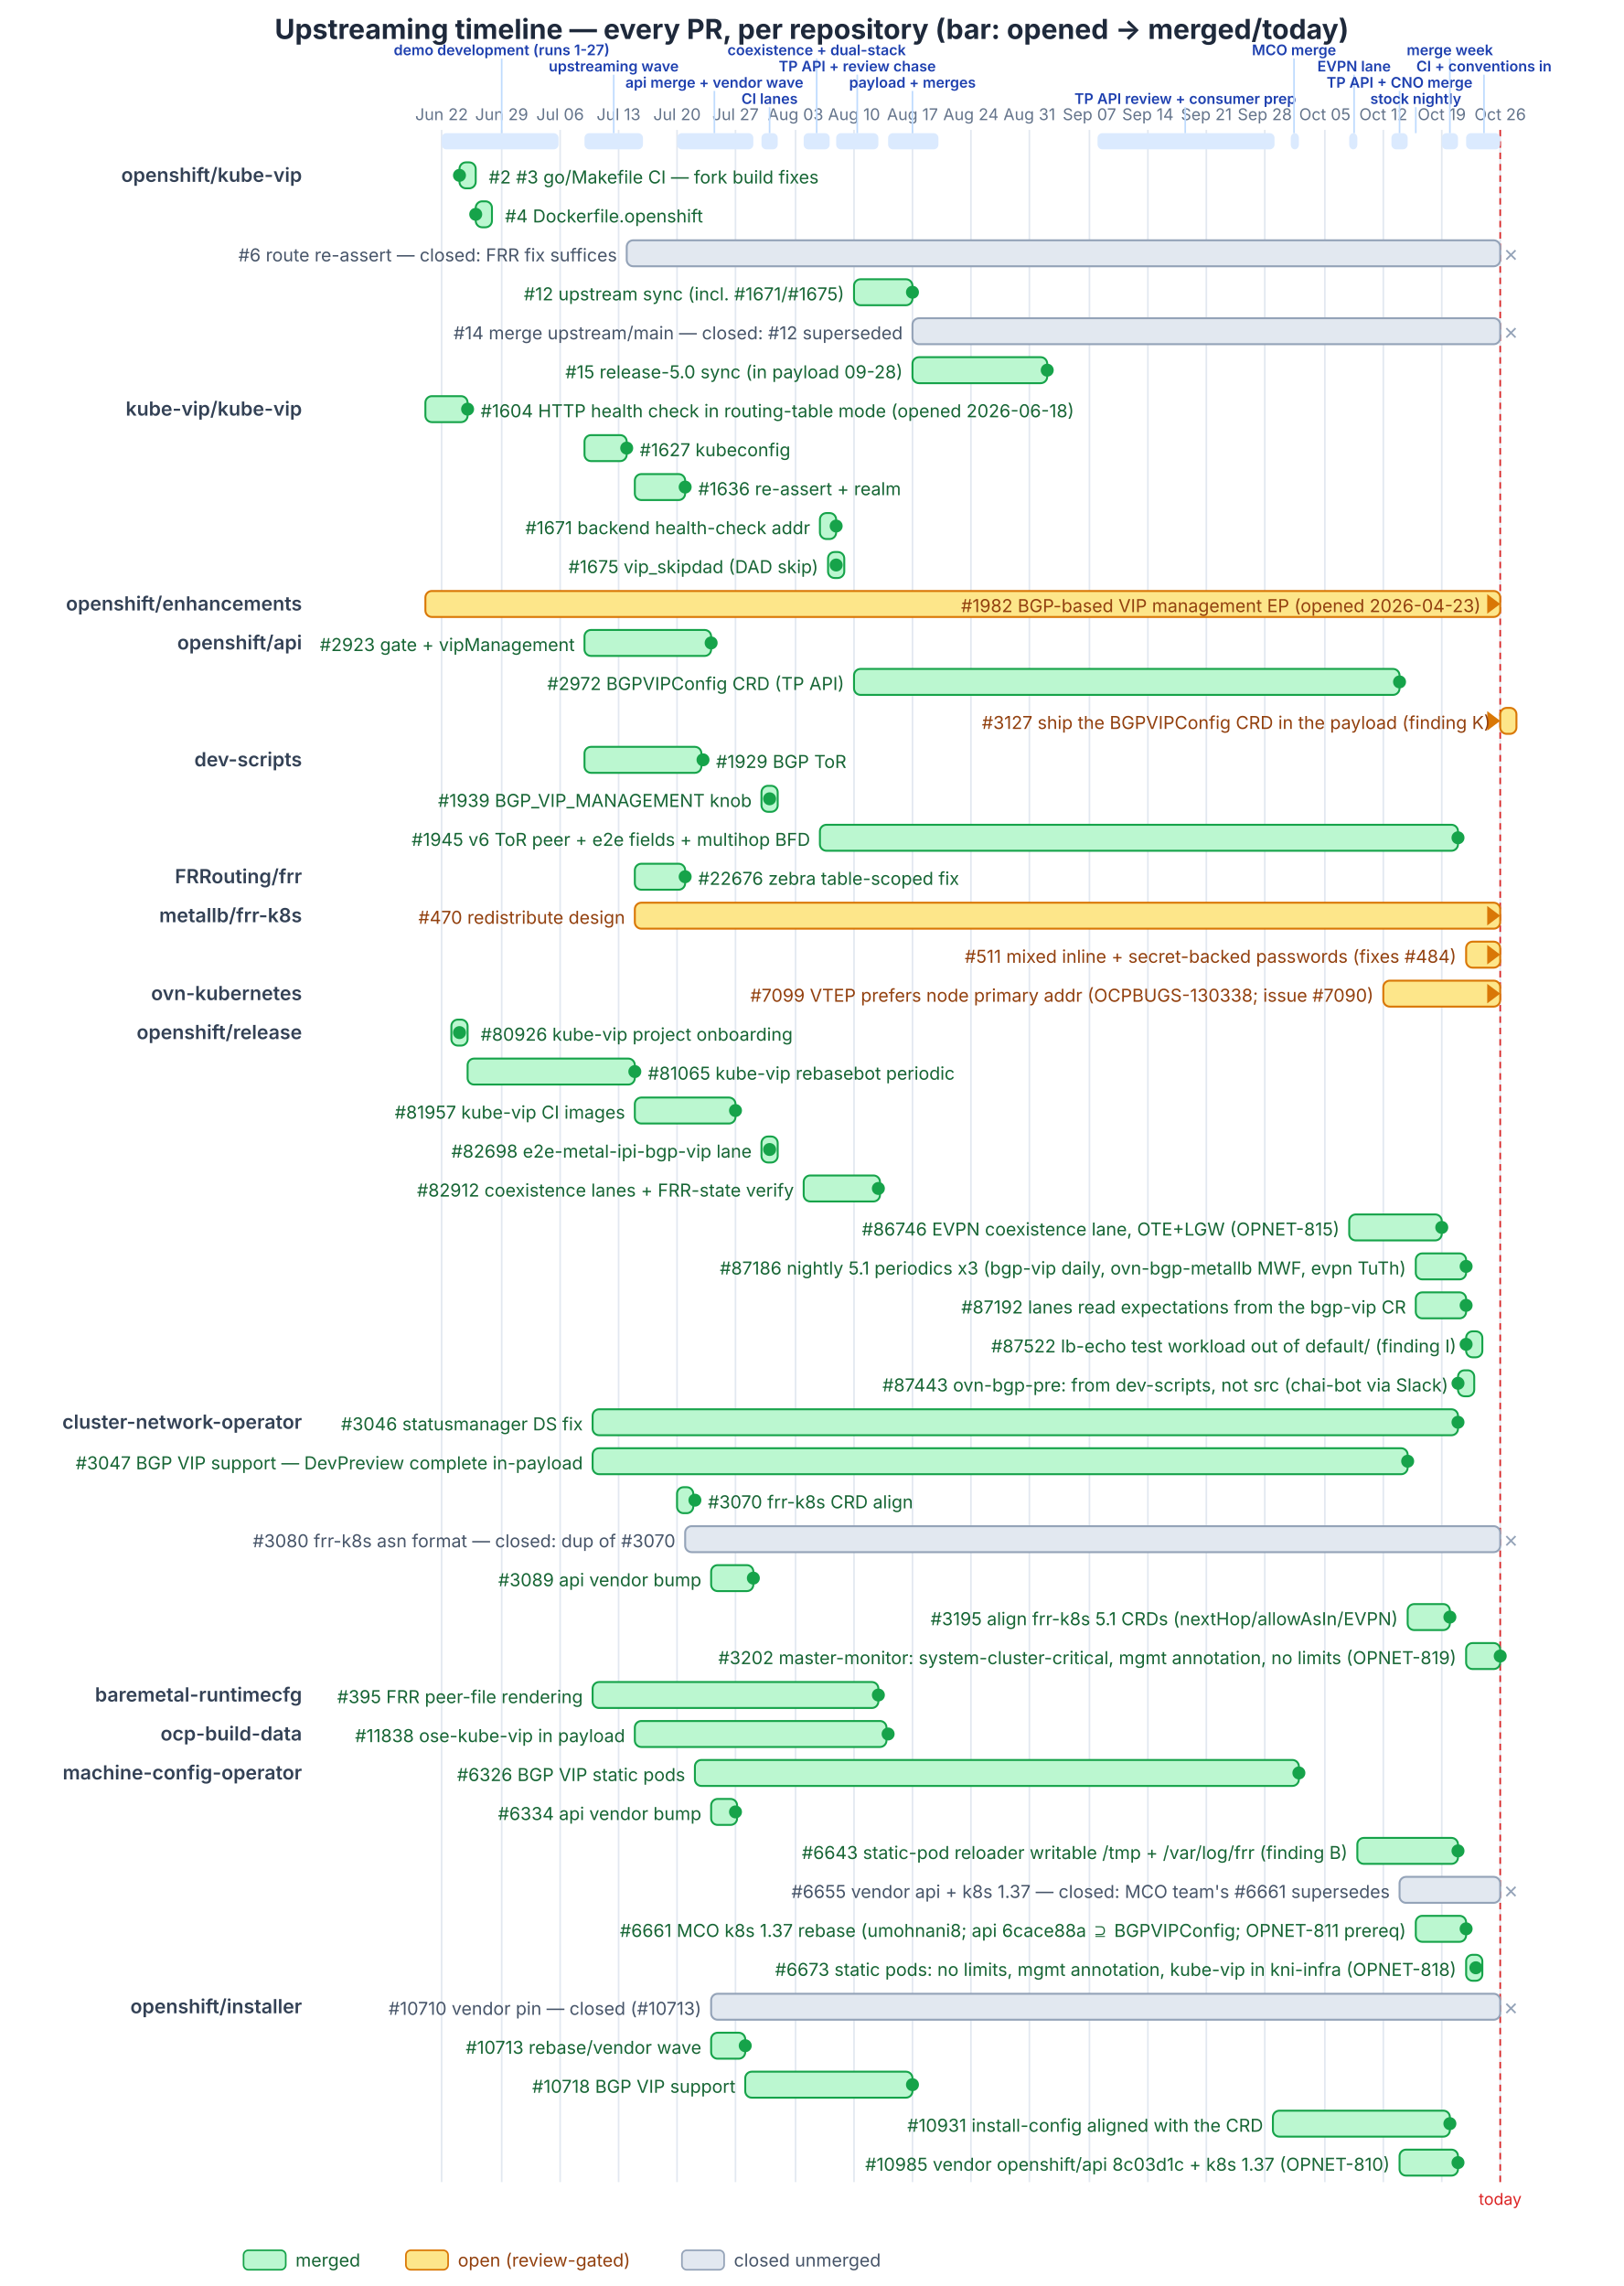
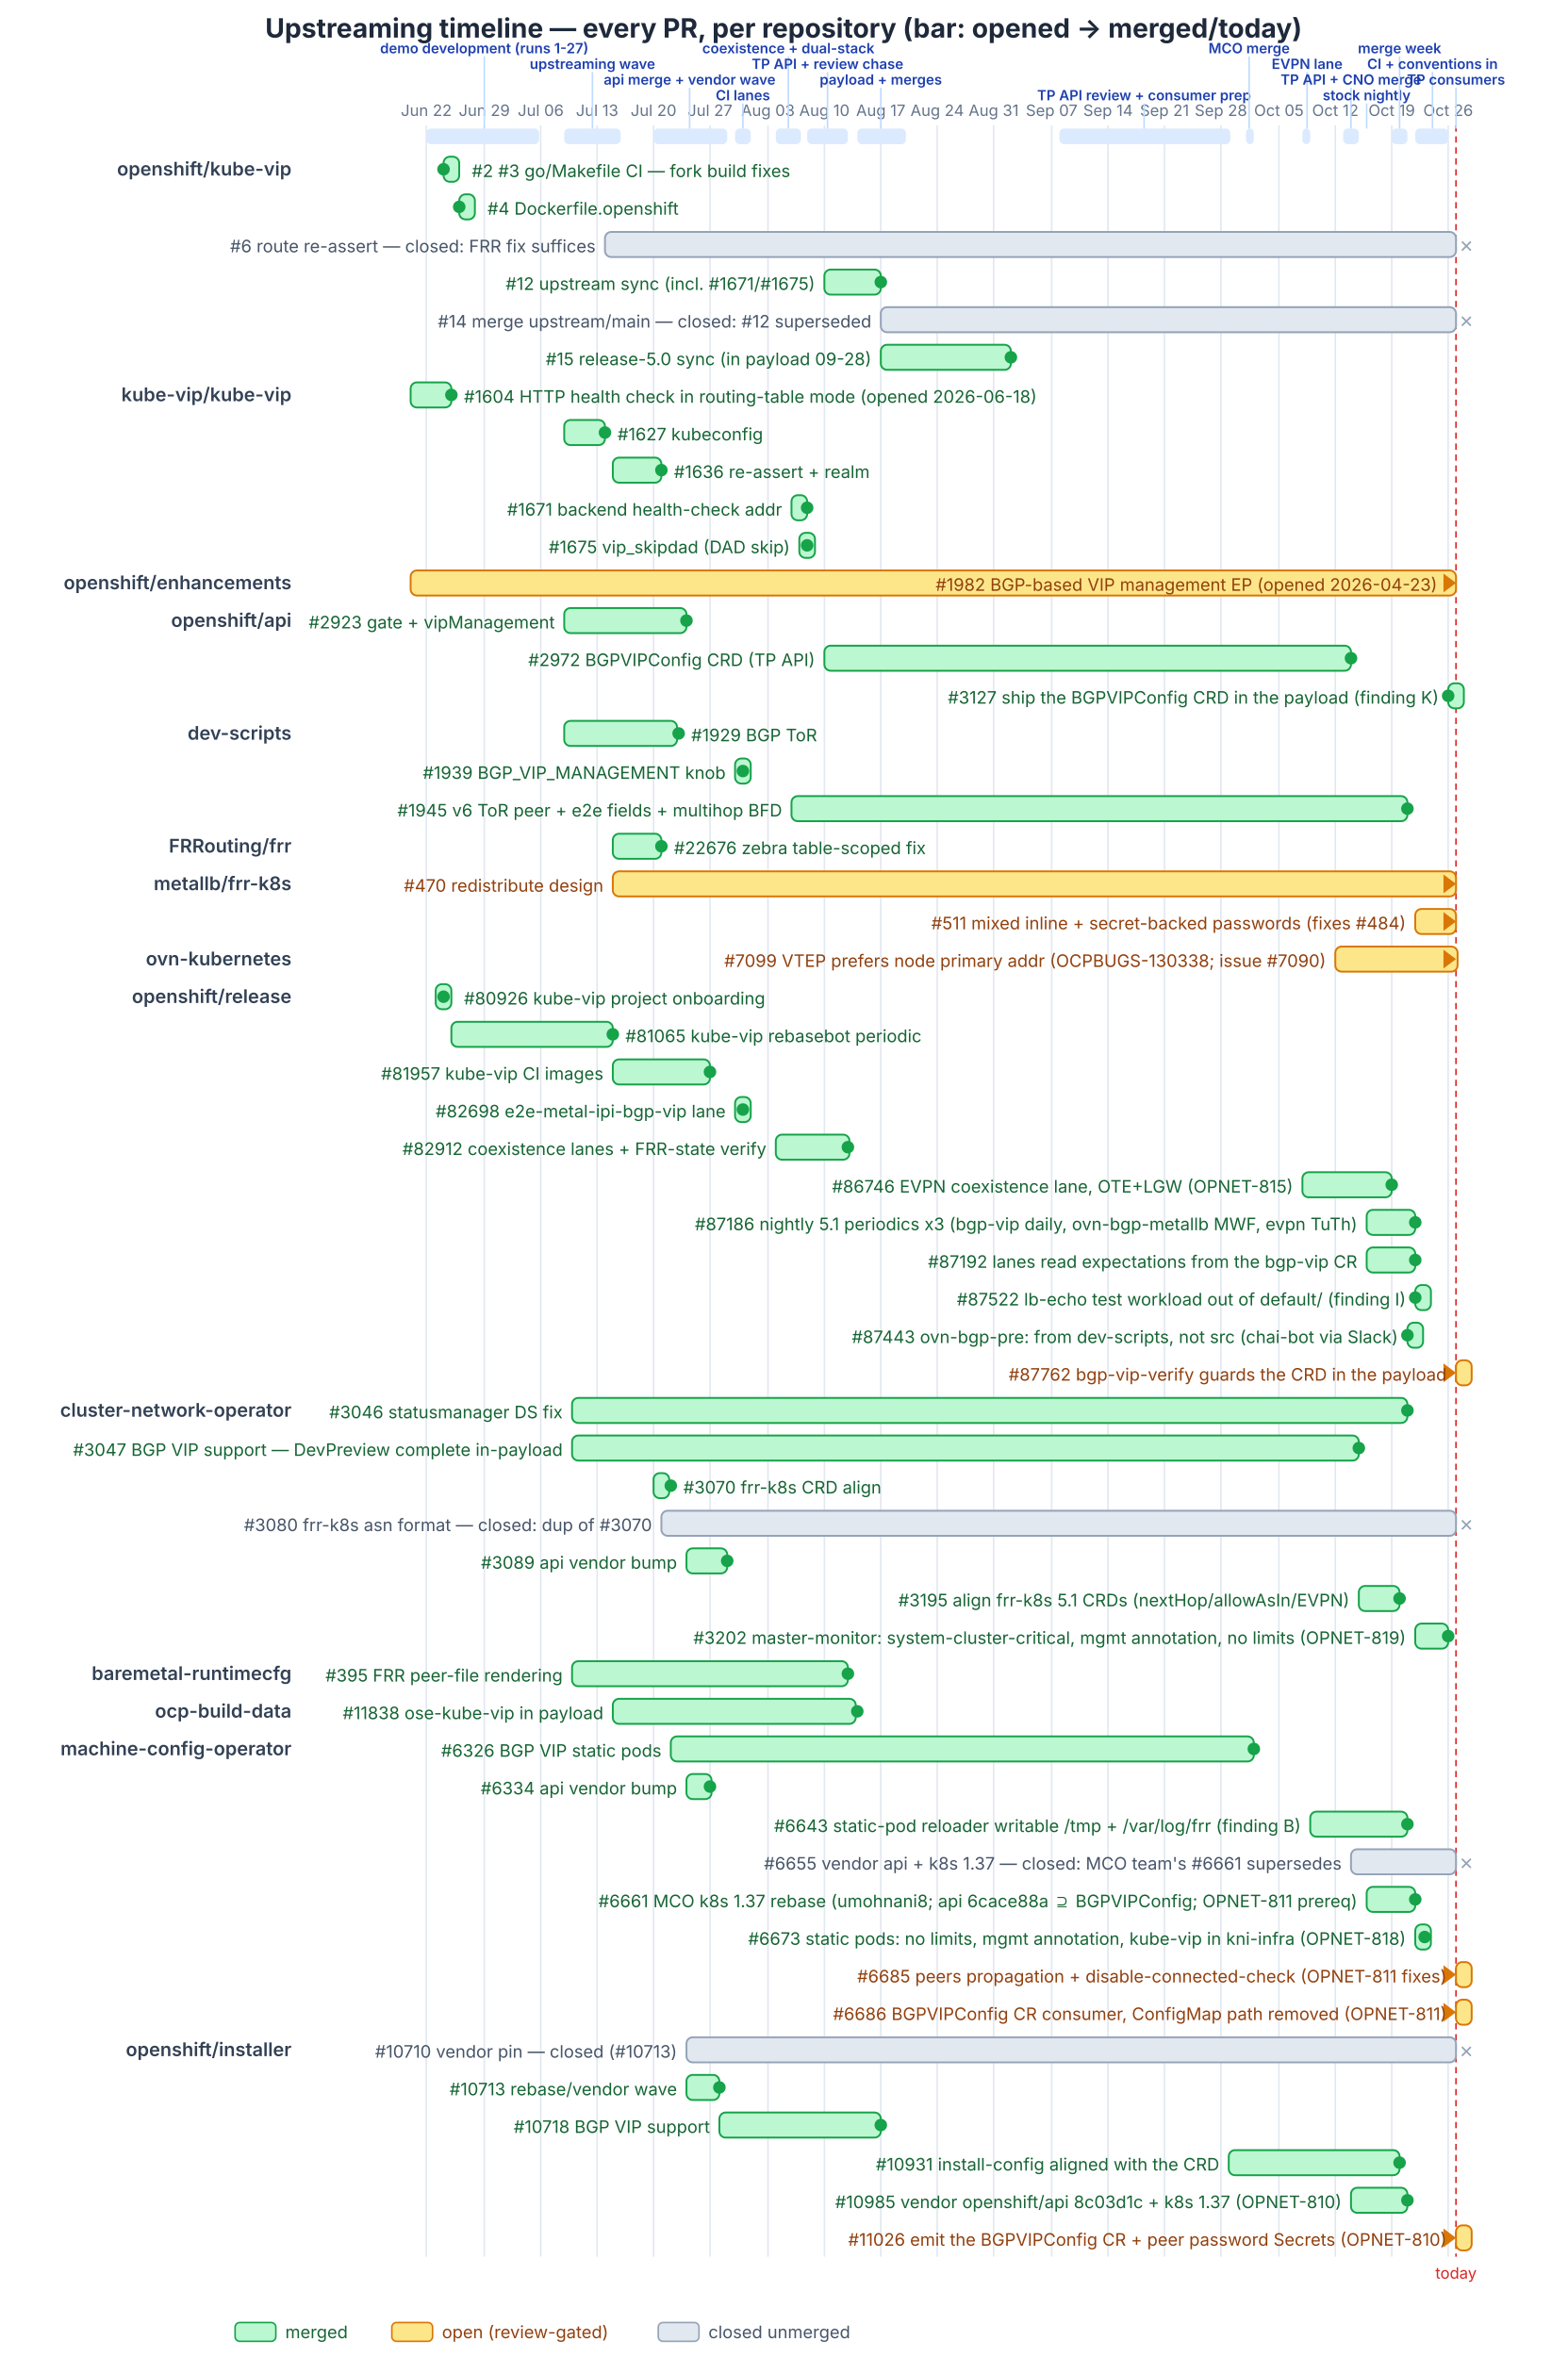
- <svg xmlns="http://www.w3.org/2000/svg" width="1000" height="1408" viewBox="0 0 1000 1408" font-family="Inter, Helvetica, Arial, sans-serif">
+ <svg xmlns="http://www.w3.org/2000/svg" width="1000" height="1504" viewBox="0 0 1000 1504" font-family="Inter, Helvetica, Arial, sans-serif">
  <text x="500" y="24" text-anchor="middle" font-size="17" font-weight="700" fill="#1e293b">Upstreaming timeline — every PR, per repository (bar: opened → merged/today)</text>
-   <line x1="272" y1="80" x2="272" y2="1344" stroke="#e2e8f0" stroke-width="1" />
+   <line x1="272" y1="80" x2="272" y2="1440" stroke="#e2e8f0" stroke-width="1" />
  <text x="272" y="74" text-anchor="middle" font-size="10" fill="#64748b">Jun 22</text>
-   <line x1="309" y1="80" x2="309" y2="1344" stroke="#e2e8f0" stroke-width="1" />
+   <line x1="309" y1="80" x2="309" y2="1440" stroke="#e2e8f0" stroke-width="1" />
  <text x="309" y="74" text-anchor="middle" font-size="10" fill="#64748b">Jun 29</text>
-   <line x1="345" y1="80" x2="345" y2="1344" stroke="#e2e8f0" stroke-width="1" />
+   <line x1="345" y1="80" x2="345" y2="1440" stroke="#e2e8f0" stroke-width="1" />
  <text x="345" y="74" text-anchor="middle" font-size="10" fill="#64748b">Jul 06</text>
-   <line x1="381" y1="80" x2="381" y2="1344" stroke="#e2e8f0" stroke-width="1" />
+   <line x1="381" y1="80" x2="381" y2="1440" stroke="#e2e8f0" stroke-width="1" />
  <text x="381" y="74" text-anchor="middle" font-size="10" fill="#64748b">Jul 13</text>
-   <line x1="417" y1="80" x2="417" y2="1344" stroke="#e2e8f0" stroke-width="1" />
+   <line x1="417" y1="80" x2="417" y2="1440" stroke="#e2e8f0" stroke-width="1" />
  <text x="417" y="74" text-anchor="middle" font-size="10" fill="#64748b">Jul 20</text>
-   <line x1="453" y1="80" x2="453" y2="1344" stroke="#e2e8f0" stroke-width="1" />
+   <line x1="453" y1="80" x2="453" y2="1440" stroke="#e2e8f0" stroke-width="1" />
  <text x="453" y="74" text-anchor="middle" font-size="10" fill="#64748b">Jul 27</text>
-   <line x1="490" y1="80" x2="490" y2="1344" stroke="#e2e8f0" stroke-width="1" />
+   <line x1="490" y1="80" x2="490" y2="1440" stroke="#e2e8f0" stroke-width="1" />
  <text x="490" y="74" text-anchor="middle" font-size="10" fill="#64748b">Aug 03</text>
-   <line x1="526" y1="80" x2="526" y2="1344" stroke="#e2e8f0" stroke-width="1" />
+   <line x1="526" y1="80" x2="526" y2="1440" stroke="#e2e8f0" stroke-width="1" />
  <text x="526" y="74" text-anchor="middle" font-size="10" fill="#64748b">Aug 10</text>
-   <line x1="562" y1="80" x2="562" y2="1344" stroke="#e2e8f0" stroke-width="1" />
+   <line x1="562" y1="80" x2="562" y2="1440" stroke="#e2e8f0" stroke-width="1" />
  <text x="562" y="74" text-anchor="middle" font-size="10" fill="#64748b">Aug 17</text>
-   <line x1="598" y1="80" x2="598" y2="1344" stroke="#e2e8f0" stroke-width="1" />
+   <line x1="598" y1="80" x2="598" y2="1440" stroke="#e2e8f0" stroke-width="1" />
  <text x="598" y="74" text-anchor="middle" font-size="10" fill="#64748b">Aug 24</text>
-   <line x1="634" y1="80" x2="634" y2="1344" stroke="#e2e8f0" stroke-width="1" />
+   <line x1="634" y1="80" x2="634" y2="1440" stroke="#e2e8f0" stroke-width="1" />
  <text x="634" y="74" text-anchor="middle" font-size="10" fill="#64748b">Aug 31</text>
-   <line x1="671" y1="80" x2="671" y2="1344" stroke="#e2e8f0" stroke-width="1" />
+   <line x1="671" y1="80" x2="671" y2="1440" stroke="#e2e8f0" stroke-width="1" />
  <text x="671" y="74" text-anchor="middle" font-size="10" fill="#64748b">Sep 07</text>
-   <line x1="707" y1="80" x2="707" y2="1344" stroke="#e2e8f0" stroke-width="1" />
+   <line x1="707" y1="80" x2="707" y2="1440" stroke="#e2e8f0" stroke-width="1" />
  <text x="707" y="74" text-anchor="middle" font-size="10" fill="#64748b">Sep 14</text>
-   <line x1="743" y1="80" x2="743" y2="1344" stroke="#e2e8f0" stroke-width="1" />
+   <line x1="743" y1="80" x2="743" y2="1440" stroke="#e2e8f0" stroke-width="1" />
  <text x="743" y="74" text-anchor="middle" font-size="10" fill="#64748b">Sep 21</text>
-   <line x1="779" y1="80" x2="779" y2="1344" stroke="#e2e8f0" stroke-width="1" />
+   <line x1="779" y1="80" x2="779" y2="1440" stroke="#e2e8f0" stroke-width="1" />
  <text x="779" y="74" text-anchor="middle" font-size="10" fill="#64748b">Sep 28</text>
-   <line x1="816" y1="80" x2="816" y2="1344" stroke="#e2e8f0" stroke-width="1" />
+   <line x1="816" y1="80" x2="816" y2="1440" stroke="#e2e8f0" stroke-width="1" />
  <text x="816" y="74" text-anchor="middle" font-size="10" fill="#64748b">Oct 05</text>
-   <line x1="852" y1="80" x2="852" y2="1344" stroke="#e2e8f0" stroke-width="1" />
+   <line x1="852" y1="80" x2="852" y2="1440" stroke="#e2e8f0" stroke-width="1" />
  <text x="852" y="74" text-anchor="middle" font-size="10" fill="#64748b">Oct 12</text>
-   <line x1="888" y1="80" x2="888" y2="1344" stroke="#e2e8f0" stroke-width="1" />
+   <line x1="888" y1="80" x2="888" y2="1440" stroke="#e2e8f0" stroke-width="1" />
  <text x="888" y="74" text-anchor="middle" font-size="10" fill="#64748b">Oct 19</text>
-   <line x1="924" y1="80" x2="924" y2="1344" stroke="#e2e8f0" stroke-width="1" />
+   <line x1="924" y1="80" x2="924" y2="1440" stroke="#e2e8f0" stroke-width="1" />
  <text x="924" y="74" text-anchor="middle" font-size="10" fill="#64748b">Oct 26</text>
-   <line x1="924" y1="80" x2="924" y2="1344" stroke="#dc2626" stroke-width="1" stroke-dasharray="4 3" />
-   <text x="924" y="1358" text-anchor="middle" font-size="10" fill="#dc2626">today</text>
+   <line x1="929" y1="80" x2="929" y2="1440" stroke="#dc2626" stroke-width="1" stroke-dasharray="4 3" />
+   <text x="929" y="1454" text-anchor="middle" font-size="10" fill="#dc2626">today</text>
  <rect x="272" y="82" width="72" height="10" rx="3" fill="#dbeafe" />
  <line x1="309" y1="36" x2="309" y2="82" stroke="#bfdbfe" stroke-width="1" />
  <text x="309" y="34" text-anchor="middle" font-size="9" font-weight="600" fill="#1e40af">demo development (runs 1-27)</text>
  <rect x="360" y="82" width="36" height="10" rx="3" fill="#dbeafe" />
  <line x1="378" y1="46" x2="378" y2="82" stroke="#bfdbfe" stroke-width="1" />
  <text x="378" y="44" text-anchor="middle" font-size="9" font-weight="600" fill="#1e40af">upstreaming wave</text>
  <rect x="417" y="82" width="47" height="10" rx="3" fill="#dbeafe" />
  <line x1="440" y1="56" x2="440" y2="82" stroke="#bfdbfe" stroke-width="1" />
  <text x="440" y="54" text-anchor="middle" font-size="9" font-weight="600" fill="#1e40af">api merge + vendor wave</text>
  <rect x="469" y="82" width="10" height="10" rx="3" fill="#dbeafe" />
  <line x1="474" y1="66" x2="474" y2="82" stroke="#bfdbfe" stroke-width="1" />
  <text x="474" y="64" text-anchor="middle" font-size="9" font-weight="600" fill="#1e40af">CI lanes</text>
  <rect x="495" y="82" width="16" height="10" rx="3" fill="#dbeafe" />
  <line x1="503" y1="36" x2="503" y2="82" stroke="#bfdbfe" stroke-width="1" />
  <text x="503" y="34" text-anchor="middle" font-size="9" font-weight="600" fill="#1e40af">coexistence + dual-stack</text>
  <rect x="515" y="82" width="26" height="10" rx="3" fill="#dbeafe" />
  <line x1="528" y1="46" x2="528" y2="82" stroke="#bfdbfe" stroke-width="1" />
  <text x="528" y="44" text-anchor="middle" font-size="9" font-weight="600" fill="#1e40af">TP API + review chase</text>
  <rect x="547" y="82" width="31" height="10" rx="3" fill="#dbeafe" />
  <line x1="562" y1="56" x2="562" y2="82" stroke="#bfdbfe" stroke-width="1" />
  <text x="562" y="54" text-anchor="middle" font-size="9" font-weight="600" fill="#1e40af">payload + merges</text>
  <rect x="676" y="82" width="109" height="10" rx="3" fill="#dbeafe" />
  <line x1="730" y1="66" x2="730" y2="82" stroke="#bfdbfe" stroke-width="1" />
  <text x="730" y="64" text-anchor="middle" font-size="9" font-weight="600" fill="#1e40af">TP API review + consumer prep</text>
  <rect x="795" y="82" width="5" height="10" rx="3" fill="#dbeafe" />
  <line x1="797" y1="36" x2="797" y2="82" stroke="#bfdbfe" stroke-width="1" />
  <text x="797" y="34" text-anchor="middle" font-size="9" font-weight="600" fill="#1e40af">MCO merge</text>
  <rect x="831" y="82" width="5" height="10" rx="3" fill="#dbeafe" />
  <line x1="834" y1="46" x2="834" y2="82" stroke="#bfdbfe" stroke-width="1" />
  <text x="834" y="44" text-anchor="middle" font-size="9" font-weight="600" fill="#1e40af">EVPN lane</text>
  <rect x="857" y="82" width="10" height="10" rx="3" fill="#dbeafe" />
  <line x1="862" y1="56" x2="862" y2="82" stroke="#bfdbfe" stroke-width="1" />
  <text x="862" y="54" text-anchor="middle" font-size="9" font-weight="600" fill="#1e40af">TP API + CNO merge</text>
  <rect x="872" y="82" width="0" height="10" rx="3" fill="#dbeafe" />
  <line x1="872" y1="66" x2="872" y2="82" stroke="#bfdbfe" stroke-width="1" />
  <text x="872" y="64" text-anchor="middle" font-size="9" font-weight="600" fill="#1e40af">stock nightly</text>
  <rect x="888" y="82" width="10" height="10" rx="3" fill="#dbeafe" />
  <line x1="893" y1="36" x2="893" y2="82" stroke="#bfdbfe" stroke-width="1" />
  <text x="893" y="34" text-anchor="middle" font-size="9" font-weight="600" fill="#1e40af">merge week</text>
  <rect x="903" y="82" width="21" height="10" rx="3" fill="#dbeafe" />
  <line x1="914" y1="46" x2="914" y2="82" stroke="#bfdbfe" stroke-width="1" />
  <text x="914" y="44" text-anchor="middle" font-size="9" font-weight="600" fill="#1e40af">CI + conventions in</text>
+   <rect x="929" y="82" width="0" height="10" rx="3" fill="#dbeafe" />
+   <line x1="929" y1="56" x2="929" y2="82" stroke="#bfdbfe" stroke-width="1" />
+   <text x="929" y="54" text-anchor="middle" font-size="9" font-weight="600" fill="#1e40af">TP consumers</text>
  <text x="186" y="112" text-anchor="end" font-size="12" font-weight="600" fill="#334155">openshift/kube-vip</text>
  <rect x="283" y="100" width="10" height="16" rx="4" fill="#bbf7d0" stroke="#16a34a" stroke-width="1.2" />
  <circle cx="283" cy="108" r="4" fill="#16a34a" />
  <text x="301" y="113" font-size="11" fill="#166534">#2 #3 go/Makefile CI — fork build fixes</text>
  <rect x="293" y="124" width="10" height="16" rx="4" fill="#bbf7d0" stroke="#16a34a" stroke-width="1.2" />
  <circle cx="293" cy="132" r="4" fill="#16a34a" />
  <text x="311" y="137" font-size="11" fill="#166534">#4 Dockerfile.openshift</text>
-   <rect x="386" y="148" width="538" height="16" rx="4" fill="#e2e8f0" stroke="#94a3b8" stroke-width="1.2" />
-   <text x="926" y="161" font-size="11" fill="#94a3b8">✕</text>
+   <rect x="386" y="148" width="543" height="16" rx="4" fill="#e2e8f0" stroke="#94a3b8" stroke-width="1.2" />
+   <text x="931" y="161" font-size="11" fill="#94a3b8">✕</text>
  <text x="380" y="161" text-anchor="end" font-size="11" fill="#475569">#6 route re-assert — closed: FRR fix suffices</text>
  <rect x="526" y="172" width="36" height="16" rx="4" fill="#bbf7d0" stroke="#16a34a" stroke-width="1.2" />
  <circle cx="562" cy="180" r="4" fill="#16a34a" />
  <text x="520" y="185" text-anchor="end" font-size="11" fill="#166534">#12 upstream sync (incl. #1671/#1675)</text>
-   <rect x="562" y="196" width="362" height="16" rx="4" fill="#e2e8f0" stroke="#94a3b8" stroke-width="1.2" />
-   <text x="926" y="209" font-size="11" fill="#94a3b8">✕</text>
+   <rect x="562" y="196" width="367" height="16" rx="4" fill="#e2e8f0" stroke="#94a3b8" stroke-width="1.2" />
+   <text x="931" y="209" font-size="11" fill="#94a3b8">✕</text>
  <text x="556" y="209" text-anchor="end" font-size="11" fill="#475569">#14 merge upstream/main — closed: #12 superseded</text>
  <rect x="562" y="220" width="83" height="16" rx="4" fill="#bbf7d0" stroke="#16a34a" stroke-width="1.2" />
  <circle cx="645" cy="228" r="4" fill="#16a34a" />
  <text x="556" y="233" text-anchor="end" font-size="11" fill="#166534">#15 release-5.0 sync (in payload 09-28)</text>
  <text x="186" y="256" text-anchor="end" font-size="12" font-weight="600" fill="#334155">kube-vip/kube-vip</text>
  <rect x="262" y="244" width="26" height="16" rx="4" fill="#bbf7d0" stroke="#16a34a" stroke-width="1.2" />
  <circle cx="288" cy="252" r="4" fill="#16a34a" />
  <text x="296" y="257" font-size="11" fill="#166534">#1604 HTTP health check in routing-table mode (opened 2026-06-18)</text>
  <rect x="360" y="268" width="26" height="16" rx="4" fill="#bbf7d0" stroke="#16a34a" stroke-width="1.2" />
  <circle cx="386" cy="276" r="4" fill="#16a34a" />
  <text x="394" y="281" font-size="11" fill="#166534">#1627 kubeconfig</text>
  <rect x="391" y="292" width="31" height="16" rx="4" fill="#bbf7d0" stroke="#16a34a" stroke-width="1.2" />
  <circle cx="422" cy="300" r="4" fill="#16a34a" />
  <text x="430" y="305" font-size="11" fill="#166534">#1636 re-assert + realm</text>
  <rect x="505" y="316" width="10" height="16" rx="4" fill="#bbf7d0" stroke="#16a34a" stroke-width="1.2" />
  <circle cx="515" cy="324" r="4" fill="#16a34a" />
  <text x="499" y="329" text-anchor="end" font-size="11" fill="#166534">#1671 backend health-check addr</text>
  <rect x="510" y="340" width="10" height="16" rx="4" fill="#bbf7d0" stroke="#16a34a" stroke-width="1.2" />
  <circle cx="515" cy="348" r="4" fill="#16a34a" />
  <text x="504" y="353" text-anchor="end" font-size="11" fill="#166534">#1675 vip_skipdad (DAD skip)</text>
  <text x="186" y="376" text-anchor="end" font-size="12" font-weight="600" fill="#334155">openshift/enhancements</text>
-   <rect x="262" y="364" width="662" height="16" rx="4" fill="#fde68a" stroke="#d97706" stroke-width="1.2" />
-   <path d="M916,366 L924,372 L916,378 z" fill="#d97706" />
-   <text x="912" y="377" text-anchor="end" font-size="11" fill="#92400e">#1982 BGP-based VIP management EP (opened 2026-04-23)</text>
+   <rect x="262" y="364" width="667" height="16" rx="4" fill="#fde68a" stroke="#d97706" stroke-width="1.2" />
+   <path d="M921,366 L929,372 L921,378 z" fill="#d97706" />
+   <text x="917" y="377" text-anchor="end" font-size="11" fill="#92400e">#1982 BGP-based VIP management EP (opened 2026-04-23)</text>
  <text x="186" y="400" text-anchor="end" font-size="12" font-weight="600" fill="#334155">openshift/api</text>
  <rect x="360" y="388" width="78" height="16" rx="4" fill="#bbf7d0" stroke="#16a34a" stroke-width="1.2" />
  <circle cx="438" cy="396" r="4" fill="#16a34a" />
  <text x="354" y="401" text-anchor="end" font-size="11" fill="#166534">#2923 gate + vipManagement</text>
  <rect x="526" y="412" width="336" height="16" rx="4" fill="#bbf7d0" stroke="#16a34a" stroke-width="1.2" />
  <circle cx="862" cy="420" r="4" fill="#16a34a" />
  <text x="520" y="425" text-anchor="end" font-size="11" fill="#166534">#2972 BGPVIPConfig CRD (TP API)</text>
-   <rect x="924" y="436" width="10" height="16" rx="4" fill="#fde68a" stroke="#d97706" stroke-width="1.2" />
-   <path d="M916,438 L924,444 L916,450 z" fill="#d97706" />
-   <text x="918" y="449" text-anchor="end" font-size="11" fill="#92400e">#3127 ship the BGPVIPConfig CRD in the payload (finding K)</text>
+   <rect x="924" y="436" width="10" height="16" rx="4" fill="#bbf7d0" stroke="#16a34a" stroke-width="1.2" />
+   <circle cx="924" cy="444" r="4" fill="#16a34a" />
+   <text x="918" y="449" text-anchor="end" font-size="11" fill="#166534">#3127 ship the BGPVIPConfig CRD in the payload (finding K)</text>
  <text x="186" y="472" text-anchor="end" font-size="12" font-weight="600" fill="#334155">dev-scripts</text>
  <rect x="360" y="460" width="72" height="16" rx="4" fill="#bbf7d0" stroke="#16a34a" stroke-width="1.2" />
  <circle cx="433" cy="468" r="4" fill="#16a34a" />
  <text x="441" y="473" font-size="11" fill="#166534">#1929 BGP ToR</text>
  <rect x="469" y="484" width="10" height="16" rx="4" fill="#bbf7d0" stroke="#16a34a" stroke-width="1.2" />
  <circle cx="474" cy="492" r="4" fill="#16a34a" />
  <text x="463" y="497" text-anchor="end" font-size="11" fill="#166534">#1939 BGP_VIP_MANAGEMENT knob</text>
  <rect x="505" y="508" width="393" height="16" rx="4" fill="#bbf7d0" stroke="#16a34a" stroke-width="1.2" />
  <circle cx="898" cy="516" r="4" fill="#16a34a" />
  <text x="499" y="521" text-anchor="end" font-size="11" fill="#166534">#1945 v6 ToR peer + e2e fields + multihop BFD</text>
  <text x="186" y="544" text-anchor="end" font-size="12" font-weight="600" fill="#334155">FRRouting/frr</text>
  <rect x="391" y="532" width="31" height="16" rx="4" fill="#bbf7d0" stroke="#16a34a" stroke-width="1.2" />
  <circle cx="422" cy="540" r="4" fill="#16a34a" />
  <text x="430" y="545" font-size="11" fill="#166534">#22676 zebra table-scoped fix</text>
  <text x="186" y="568" text-anchor="end" font-size="12" font-weight="600" fill="#334155">metallb/frr-k8s</text>
-   <rect x="391" y="556" width="533" height="16" rx="4" fill="#fde68a" stroke="#d97706" stroke-width="1.2" />
-   <path d="M916,558 L924,564 L916,570 z" fill="#d97706" />
+   <rect x="391" y="556" width="538" height="16" rx="4" fill="#fde68a" stroke="#d97706" stroke-width="1.2" />
+   <path d="M921,558 L929,564 L921,570 z" fill="#d97706" />
  <text x="385" y="569" text-anchor="end" font-size="11" fill="#92400e">#470 redistribute design</text>
-   <rect x="903" y="580" width="21" height="16" rx="4" fill="#fde68a" stroke="#d97706" stroke-width="1.2" />
-   <path d="M916,582 L924,588 L916,594 z" fill="#d97706" />
+   <rect x="903" y="580" width="26" height="16" rx="4" fill="#fde68a" stroke="#d97706" stroke-width="1.2" />
+   <path d="M921,582 L929,588 L921,594 z" fill="#d97706" />
  <text x="897" y="593" text-anchor="end" font-size="11" fill="#92400e">#511 mixed inline + secret-backed passwords (fixes #484)</text>
  <text x="186" y="616" text-anchor="end" font-size="12" font-weight="600" fill="#334155">ovn-kubernetes</text>
-   <rect x="852" y="604" width="72" height="16" rx="4" fill="#fde68a" stroke="#d97706" stroke-width="1.2" />
-   <path d="M916,606 L924,612 L916,618 z" fill="#d97706" />
+   <rect x="852" y="604" width="78" height="16" rx="4" fill="#fde68a" stroke="#d97706" stroke-width="1.2" />
+   <path d="M921,606 L929,612 L921,618 z" fill="#d97706" />
  <text x="846" y="617" text-anchor="end" font-size="11" fill="#92400e">#7099 VTEP prefers node primary addr (OCPBUGS-130338; issue #7090)</text>
  <text x="186" y="640" text-anchor="end" font-size="12" font-weight="600" fill="#334155">openshift/release</text>
  <rect x="278" y="628" width="10" height="16" rx="4" fill="#bbf7d0" stroke="#16a34a" stroke-width="1.2" />
  <circle cx="283" cy="636" r="4" fill="#16a34a" />
  <text x="296" y="641" font-size="11" fill="#166534">#80926 kube-vip project onboarding</text>
  <rect x="288" y="652" width="103" height="16" rx="4" fill="#bbf7d0" stroke="#16a34a" stroke-width="1.2" />
  <circle cx="391" cy="660" r="4" fill="#16a34a" />
  <text x="399" y="665" font-size="11" fill="#166534">#81065 kube-vip rebasebot periodic</text>
  <rect x="391" y="676" width="62" height="16" rx="4" fill="#bbf7d0" stroke="#16a34a" stroke-width="1.2" />
  <circle cx="453" cy="684" r="4" fill="#16a34a" />
  <text x="385" y="689" text-anchor="end" font-size="11" fill="#166534">#81957 kube-vip CI images</text>
  <rect x="469" y="700" width="10" height="16" rx="4" fill="#bbf7d0" stroke="#16a34a" stroke-width="1.2" />
  <circle cx="474" cy="708" r="4" fill="#16a34a" />
  <text x="463" y="713" text-anchor="end" font-size="11" fill="#166534">#82698 e2e-metal-ipi-bgp-vip lane</text>
  <rect x="495" y="724" width="47" height="16" rx="4" fill="#bbf7d0" stroke="#16a34a" stroke-width="1.2" />
  <circle cx="541" cy="732" r="4" fill="#16a34a" />
  <text x="489" y="737" text-anchor="end" font-size="11" fill="#166534">#82912 coexistence lanes + FRR-state verify</text>
  <rect x="831" y="748" width="57" height="16" rx="4" fill="#bbf7d0" stroke="#16a34a" stroke-width="1.2" />
  <circle cx="888" cy="756" r="4" fill="#16a34a" />
  <text x="825" y="761" text-anchor="end" font-size="11" fill="#166534">#86746 EVPN coexistence lane, OTE+LGW (OPNET-815)</text>
  <rect x="872" y="772" width="31" height="16" rx="4" fill="#bbf7d0" stroke="#16a34a" stroke-width="1.2" />
  <circle cx="903" cy="780" r="4" fill="#16a34a" />
  <text x="866" y="785" text-anchor="end" font-size="11" fill="#166534">#87186 nightly 5.1 periodics x3 (bgp-vip daily, ovn-bgp-metallb MWF, evpn TuTh)</text>
  <rect x="872" y="796" width="31" height="16" rx="4" fill="#bbf7d0" stroke="#16a34a" stroke-width="1.2" />
  <circle cx="903" cy="804" r="4" fill="#16a34a" />
  <text x="866" y="809" text-anchor="end" font-size="11" fill="#166534">#87192 lanes read expectations from the bgp-vip CR</text>
  <rect x="903" y="820" width="10" height="16" rx="4" fill="#bbf7d0" stroke="#16a34a" stroke-width="1.2" />
  <circle cx="903" cy="828" r="4" fill="#16a34a" />
  <text x="897" y="833" text-anchor="end" font-size="11" fill="#166534">#87522 lb-echo test workload out of default/ (finding I)</text>
  <rect x="898" y="844" width="10" height="16" rx="4" fill="#bbf7d0" stroke="#16a34a" stroke-width="1.2" />
  <circle cx="898" cy="852" r="4" fill="#16a34a" />
  <text x="892" y="857" text-anchor="end" font-size="11" fill="#166534">#87443 ovn-bgp-pre: from dev-scripts, not src (chai-bot via Slack)</text>
-   <text x="186" y="880" text-anchor="end" font-size="12" font-weight="600" fill="#334155">cluster-network-operator</text>
-   <rect x="365" y="868" width="533" height="16" rx="4" fill="#bbf7d0" stroke="#16a34a" stroke-width="1.2" />
-   <circle cx="898" cy="876" r="4" fill="#16a34a" />
-   <text x="359" y="881" text-anchor="end" font-size="11" fill="#166534">#3046 statusmanager DS fix</text>
-   <rect x="365" y="892" width="502" height="16" rx="4" fill="#bbf7d0" stroke="#16a34a" stroke-width="1.2" />
-   <circle cx="867" cy="900" r="4" fill="#16a34a" />
-   <text x="359" y="905" text-anchor="end" font-size="11" fill="#166534">#3047 BGP VIP support — DevPreview complete in-payload</text>
-   <rect x="417" y="916" width="10" height="16" rx="4" fill="#bbf7d0" stroke="#16a34a" stroke-width="1.2" />
-   <circle cx="428" cy="924" r="4" fill="#16a34a" />
-   <text x="436" y="929" font-size="11" fill="#166534">#3070 frr-k8s CRD align</text>
-   <rect x="422" y="940" width="502" height="16" rx="4" fill="#e2e8f0" stroke="#94a3b8" stroke-width="1.2" />
-   <text x="926" y="953" font-size="11" fill="#94a3b8">✕</text>
-   <text x="416" y="953" text-anchor="end" font-size="11" fill="#475569">#3080 frr-k8s asn format — closed: dup of #3070</text>
-   <rect x="438" y="964" width="26" height="16" rx="4" fill="#bbf7d0" stroke="#16a34a" stroke-width="1.2" />
-   <circle cx="464" cy="972" r="4" fill="#16a34a" />
-   <text x="432" y="977" text-anchor="end" font-size="11" fill="#166534">#3089 api vendor bump</text>
-   <rect x="867" y="988" width="26" height="16" rx="4" fill="#bbf7d0" stroke="#16a34a" stroke-width="1.2" />
-   <circle cx="893" cy="996" r="4" fill="#16a34a" />
-   <text x="861" y="1001" text-anchor="end" font-size="11" fill="#166534">#3195 align frr-k8s 5.1 CRDs (nextHop/allowAsIn/EVPN)</text>
-   <rect x="903" y="1012" width="21" height="16" rx="4" fill="#bbf7d0" stroke="#16a34a" stroke-width="1.2" />
-   <circle cx="924" cy="1020" r="4" fill="#16a34a" />
-   <text x="897" y="1025" text-anchor="end" font-size="11" fill="#166534">#3202 master-monitor: system-cluster-critical, mgmt annotation, no limits (OPNET-819)</text>
-   <text x="186" y="1048" text-anchor="end" font-size="12" font-weight="600" fill="#334155">baremetal-runtimecfg</text>
-   <rect x="365" y="1036" width="176" height="16" rx="4" fill="#bbf7d0" stroke="#16a34a" stroke-width="1.2" />
-   <circle cx="541" cy="1044" r="4" fill="#16a34a" />
-   <text x="359" y="1049" text-anchor="end" font-size="11" fill="#166534">#395 FRR peer-file rendering</text>
-   <text x="186" y="1072" text-anchor="end" font-size="12" font-weight="600" fill="#334155">ocp-build-data</text>
-   <rect x="391" y="1060" width="155" height="16" rx="4" fill="#bbf7d0" stroke="#16a34a" stroke-width="1.2" />
-   <circle cx="547" cy="1068" r="4" fill="#16a34a" />
-   <text x="385" y="1073" text-anchor="end" font-size="11" fill="#166534">#11838 ose-kube-vip in payload</text>
-   <text x="186" y="1096" text-anchor="end" font-size="12" font-weight="600" fill="#334155">machine-config-operator</text>
-   <rect x="428" y="1084" width="372" height="16" rx="4" fill="#bbf7d0" stroke="#16a34a" stroke-width="1.2" />
-   <circle cx="800" cy="1092" r="4" fill="#16a34a" />
-   <text x="422" y="1097" text-anchor="end" font-size="11" fill="#166534">#6326 BGP VIP static pods</text>
-   <rect x="438" y="1108" width="16" height="16" rx="4" fill="#bbf7d0" stroke="#16a34a" stroke-width="1.2" />
-   <circle cx="453" cy="1116" r="4" fill="#16a34a" />
-   <text x="432" y="1121" text-anchor="end" font-size="11" fill="#166534">#6334 api vendor bump</text>
-   <rect x="836" y="1132" width="62" height="16" rx="4" fill="#bbf7d0" stroke="#16a34a" stroke-width="1.2" />
-   <circle cx="898" cy="1140" r="4" fill="#16a34a" />
-   <text x="830" y="1145" text-anchor="end" font-size="11" fill="#166534">#6643 static-pod reloader writable /tmp + /var/log/frr (finding B)</text>
-   <rect x="862" y="1156" width="62" height="16" rx="4" fill="#e2e8f0" stroke="#94a3b8" stroke-width="1.2" />
-   <text x="926" y="1169" font-size="11" fill="#94a3b8">✕</text>
-   <text x="856" y="1169" text-anchor="end" font-size="11" fill="#475569">#6655 vendor api + k8s 1.37 — closed: MCO team's #6661 supersedes</text>
-   <rect x="872" y="1180" width="31" height="16" rx="4" fill="#bbf7d0" stroke="#16a34a" stroke-width="1.2" />
-   <circle cx="903" cy="1188" r="4" fill="#16a34a" />
-   <text x="866" y="1193" text-anchor="end" font-size="11" fill="#166534">#6661 MCO k8s 1.37 rebase (umohnani8; api 6cace88a ⊇ BGPVIPConfig; OPNET-811 prereq)</text>
-   <rect x="903" y="1204" width="10" height="16" rx="4" fill="#bbf7d0" stroke="#16a34a" stroke-width="1.2" />
-   <circle cx="909" cy="1212" r="4" fill="#16a34a" />
-   <text x="897" y="1217" text-anchor="end" font-size="11" fill="#166534">#6673 static pods: no limits, mgmt annotation, kube-vip in kni-infra (OPNET-818)</text>
-   <text x="186" y="1240" text-anchor="end" font-size="12" font-weight="600" fill="#334155">openshift/installer</text>
-   <rect x="438" y="1228" width="486" height="16" rx="4" fill="#e2e8f0" stroke="#94a3b8" stroke-width="1.2" />
-   <text x="926" y="1241" font-size="11" fill="#94a3b8">✕</text>
-   <text x="432" y="1241" text-anchor="end" font-size="11" fill="#475569">#10710 vendor pin — closed (#10713)</text>
-   <rect x="438" y="1252" width="21" height="16" rx="4" fill="#bbf7d0" stroke="#16a34a" stroke-width="1.2" />
-   <circle cx="459" cy="1260" r="4" fill="#16a34a" />
-   <text x="432" y="1265" text-anchor="end" font-size="11" fill="#166534">#10713 rebase/vendor wave</text>
-   <rect x="459" y="1276" width="103" height="16" rx="4" fill="#bbf7d0" stroke="#16a34a" stroke-width="1.2" />
-   <circle cx="562" cy="1284" r="4" fill="#16a34a" />
-   <text x="453" y="1289" text-anchor="end" font-size="11" fill="#166534">#10718 BGP VIP support</text>
-   <rect x="784" y="1300" width="109" height="16" rx="4" fill="#bbf7d0" stroke="#16a34a" stroke-width="1.2" />
-   <circle cx="893" cy="1308" r="4" fill="#16a34a" />
-   <text x="778" y="1313" text-anchor="end" font-size="11" fill="#166534">#10931 install-config aligned with the CRD</text>
-   <rect x="862" y="1324" width="36" height="16" rx="4" fill="#bbf7d0" stroke="#16a34a" stroke-width="1.2" />
-   <circle cx="898" cy="1332" r="4" fill="#16a34a" />
-   <text x="856" y="1337" text-anchor="end" font-size="11" fill="#166534">#10985 vendor openshift/api 8c03d1c + k8s 1.37 (OPNET-810)</text>
+   <rect x="929" y="868" width="10" height="16" rx="4" fill="#fde68a" stroke="#d97706" stroke-width="1.2" />
+   <path d="M921,870 L929,876 L921,882 z" fill="#d97706" />
+   <text x="923" y="881" text-anchor="end" font-size="11" fill="#92400e">#87762 bgp-vip-verify guards the CRD in the payload</text>
+   <text x="186" y="904" text-anchor="end" font-size="12" font-weight="600" fill="#334155">cluster-network-operator</text>
+   <rect x="365" y="892" width="533" height="16" rx="4" fill="#bbf7d0" stroke="#16a34a" stroke-width="1.2" />
+   <circle cx="898" cy="900" r="4" fill="#16a34a" />
+   <text x="359" y="905" text-anchor="end" font-size="11" fill="#166534">#3046 statusmanager DS fix</text>
+   <rect x="365" y="916" width="502" height="16" rx="4" fill="#bbf7d0" stroke="#16a34a" stroke-width="1.2" />
+   <circle cx="867" cy="924" r="4" fill="#16a34a" />
+   <text x="359" y="929" text-anchor="end" font-size="11" fill="#166534">#3047 BGP VIP support — DevPreview complete in-payload</text>
+   <rect x="417" y="940" width="10" height="16" rx="4" fill="#bbf7d0" stroke="#16a34a" stroke-width="1.2" />
+   <circle cx="428" cy="948" r="4" fill="#16a34a" />
+   <text x="436" y="953" font-size="11" fill="#166534">#3070 frr-k8s CRD align</text>
+   <rect x="422" y="964" width="507" height="16" rx="4" fill="#e2e8f0" stroke="#94a3b8" stroke-width="1.2" />
+   <text x="931" y="977" font-size="11" fill="#94a3b8">✕</text>
+   <text x="416" y="977" text-anchor="end" font-size="11" fill="#475569">#3080 frr-k8s asn format — closed: dup of #3070</text>
+   <rect x="438" y="988" width="26" height="16" rx="4" fill="#bbf7d0" stroke="#16a34a" stroke-width="1.2" />
+   <circle cx="464" cy="996" r="4" fill="#16a34a" />
+   <text x="432" y="1001" text-anchor="end" font-size="11" fill="#166534">#3089 api vendor bump</text>
+   <rect x="867" y="1012" width="26" height="16" rx="4" fill="#bbf7d0" stroke="#16a34a" stroke-width="1.2" />
+   <circle cx="893" cy="1020" r="4" fill="#16a34a" />
+   <text x="861" y="1025" text-anchor="end" font-size="11" fill="#166534">#3195 align frr-k8s 5.1 CRDs (nextHop/allowAsIn/EVPN)</text>
+   <rect x="903" y="1036" width="21" height="16" rx="4" fill="#bbf7d0" stroke="#16a34a" stroke-width="1.2" />
+   <circle cx="924" cy="1044" r="4" fill="#16a34a" />
+   <text x="897" y="1049" text-anchor="end" font-size="11" fill="#166534">#3202 master-monitor: system-cluster-critical, mgmt annotation, no limits (OPNET-819)</text>
+   <text x="186" y="1072" text-anchor="end" font-size="12" font-weight="600" fill="#334155">baremetal-runtimecfg</text>
+   <rect x="365" y="1060" width="176" height="16" rx="4" fill="#bbf7d0" stroke="#16a34a" stroke-width="1.2" />
+   <circle cx="541" cy="1068" r="4" fill="#16a34a" />
+   <text x="359" y="1073" text-anchor="end" font-size="11" fill="#166534">#395 FRR peer-file rendering</text>
+   <text x="186" y="1096" text-anchor="end" font-size="12" font-weight="600" fill="#334155">ocp-build-data</text>
+   <rect x="391" y="1084" width="155" height="16" rx="4" fill="#bbf7d0" stroke="#16a34a" stroke-width="1.2" />
+   <circle cx="547" cy="1092" r="4" fill="#16a34a" />
+   <text x="385" y="1097" text-anchor="end" font-size="11" fill="#166534">#11838 ose-kube-vip in payload</text>
+   <text x="186" y="1120" text-anchor="end" font-size="12" font-weight="600" fill="#334155">machine-config-operator</text>
+   <rect x="428" y="1108" width="372" height="16" rx="4" fill="#bbf7d0" stroke="#16a34a" stroke-width="1.2" />
+   <circle cx="800" cy="1116" r="4" fill="#16a34a" />
+   <text x="422" y="1121" text-anchor="end" font-size="11" fill="#166534">#6326 BGP VIP static pods</text>
+   <rect x="438" y="1132" width="16" height="16" rx="4" fill="#bbf7d0" stroke="#16a34a" stroke-width="1.2" />
+   <circle cx="453" cy="1140" r="4" fill="#16a34a" />
+   <text x="432" y="1145" text-anchor="end" font-size="11" fill="#166534">#6334 api vendor bump</text>
+   <rect x="836" y="1156" width="62" height="16" rx="4" fill="#bbf7d0" stroke="#16a34a" stroke-width="1.2" />
+   <circle cx="898" cy="1164" r="4" fill="#16a34a" />
+   <text x="830" y="1169" text-anchor="end" font-size="11" fill="#166534">#6643 static-pod reloader writable /tmp + /var/log/frr (finding B)</text>
+   <rect x="862" y="1180" width="67" height="16" rx="4" fill="#e2e8f0" stroke="#94a3b8" stroke-width="1.2" />
+   <text x="931" y="1193" font-size="11" fill="#94a3b8">✕</text>
+   <text x="856" y="1193" text-anchor="end" font-size="11" fill="#475569">#6655 vendor api + k8s 1.37 — closed: MCO team's #6661 supersedes</text>
+   <rect x="872" y="1204" width="31" height="16" rx="4" fill="#bbf7d0" stroke="#16a34a" stroke-width="1.2" />
+   <circle cx="903" cy="1212" r="4" fill="#16a34a" />
+   <text x="866" y="1217" text-anchor="end" font-size="11" fill="#166534">#6661 MCO k8s 1.37 rebase (umohnani8; api 6cace88a ⊇ BGPVIPConfig; OPNET-811 prereq)</text>
+   <rect x="903" y="1228" width="10" height="16" rx="4" fill="#bbf7d0" stroke="#16a34a" stroke-width="1.2" />
+   <circle cx="909" cy="1236" r="4" fill="#16a34a" />
+   <text x="897" y="1241" text-anchor="end" font-size="11" fill="#166534">#6673 static pods: no limits, mgmt annotation, kube-vip in kni-infra (OPNET-818)</text>
+   <rect x="929" y="1252" width="10" height="16" rx="4" fill="#fde68a" stroke="#d97706" stroke-width="1.2" />
+   <path d="M921,1254 L929,1260 L921,1266 z" fill="#d97706" />
+   <text x="923" y="1265" text-anchor="end" font-size="11" fill="#92400e">#6685 peers propagation + disable-connected-check (OPNET-811 fixes)</text>
+   <rect x="929" y="1276" width="10" height="16" rx="4" fill="#fde68a" stroke="#d97706" stroke-width="1.2" />
+   <path d="M921,1278 L929,1284 L921,1290 z" fill="#d97706" />
+   <text x="923" y="1289" text-anchor="end" font-size="11" fill="#92400e">#6686 BGPVIPConfig CR consumer, ConfigMap path removed (OPNET-811)</text>
+   <text x="186" y="1312" text-anchor="end" font-size="12" font-weight="600" fill="#334155">openshift/installer</text>
+   <rect x="438" y="1300" width="491" height="16" rx="4" fill="#e2e8f0" stroke="#94a3b8" stroke-width="1.2" />
+   <text x="931" y="1313" font-size="11" fill="#94a3b8">✕</text>
+   <text x="432" y="1313" text-anchor="end" font-size="11" fill="#475569">#10710 vendor pin — closed (#10713)</text>
+   <rect x="438" y="1324" width="21" height="16" rx="4" fill="#bbf7d0" stroke="#16a34a" stroke-width="1.2" />
+   <circle cx="459" cy="1332" r="4" fill="#16a34a" />
+   <text x="432" y="1337" text-anchor="end" font-size="11" fill="#166534">#10713 rebase/vendor wave</text>
+   <rect x="459" y="1348" width="103" height="16" rx="4" fill="#bbf7d0" stroke="#16a34a" stroke-width="1.2" />
+   <circle cx="562" cy="1356" r="4" fill="#16a34a" />
+   <text x="453" y="1361" text-anchor="end" font-size="11" fill="#166534">#10718 BGP VIP support</text>
+   <rect x="784" y="1372" width="109" height="16" rx="4" fill="#bbf7d0" stroke="#16a34a" stroke-width="1.2" />
+   <circle cx="893" cy="1380" r="4" fill="#16a34a" />
+   <text x="778" y="1385" text-anchor="end" font-size="11" fill="#166534">#10931 install-config aligned with the CRD</text>
+   <rect x="862" y="1396" width="36" height="16" rx="4" fill="#bbf7d0" stroke="#16a34a" stroke-width="1.2" />
+   <circle cx="898" cy="1404" r="4" fill="#16a34a" />
+   <text x="856" y="1409" text-anchor="end" font-size="11" fill="#166534">#10985 vendor openshift/api 8c03d1c + k8s 1.37 (OPNET-810)</text>
+   <rect x="929" y="1420" width="10" height="16" rx="4" fill="#fde68a" stroke="#d97706" stroke-width="1.2" />
+   <path d="M921,1422 L929,1428 L921,1434 z" fill="#d97706" />
+   <text x="923" y="1433" text-anchor="end" font-size="11" fill="#92400e">#11026 emit the BGPVIPConfig CR + peer password Secrets (OPNET-810)</text>
  <g font-size="11">
-     <rect x="150" y="1386" width="26" height="12" rx="3" fill="#bbf7d0" stroke="#16a34a" />
-     <text x="182" y="1396" fill="#166534">merged</text>
-     <rect x="250" y="1386" width="26" height="12" rx="3" fill="#fde68a" stroke="#d97706" />
-     <text x="282" y="1396" fill="#92400e">open (review-gated)</text>
-     <rect x="420" y="1386" width="26" height="12" rx="3" fill="#e2e8f0" stroke="#94a3b8" />
-     <text x="452" y="1396" fill="#475569">closed unmerged</text>
+     <rect x="150" y="1482" width="26" height="12" rx="3" fill="#bbf7d0" stroke="#16a34a" />
+     <text x="182" y="1492" fill="#166534">merged</text>
+     <rect x="250" y="1482" width="26" height="12" rx="3" fill="#fde68a" stroke="#d97706" />
+     <text x="282" y="1492" fill="#92400e">open (review-gated)</text>
+     <rect x="420" y="1482" width="26" height="12" rx="3" fill="#e2e8f0" stroke="#94a3b8" />
+     <text x="452" y="1492" fill="#475569">closed unmerged</text>
  </g>
</svg>
